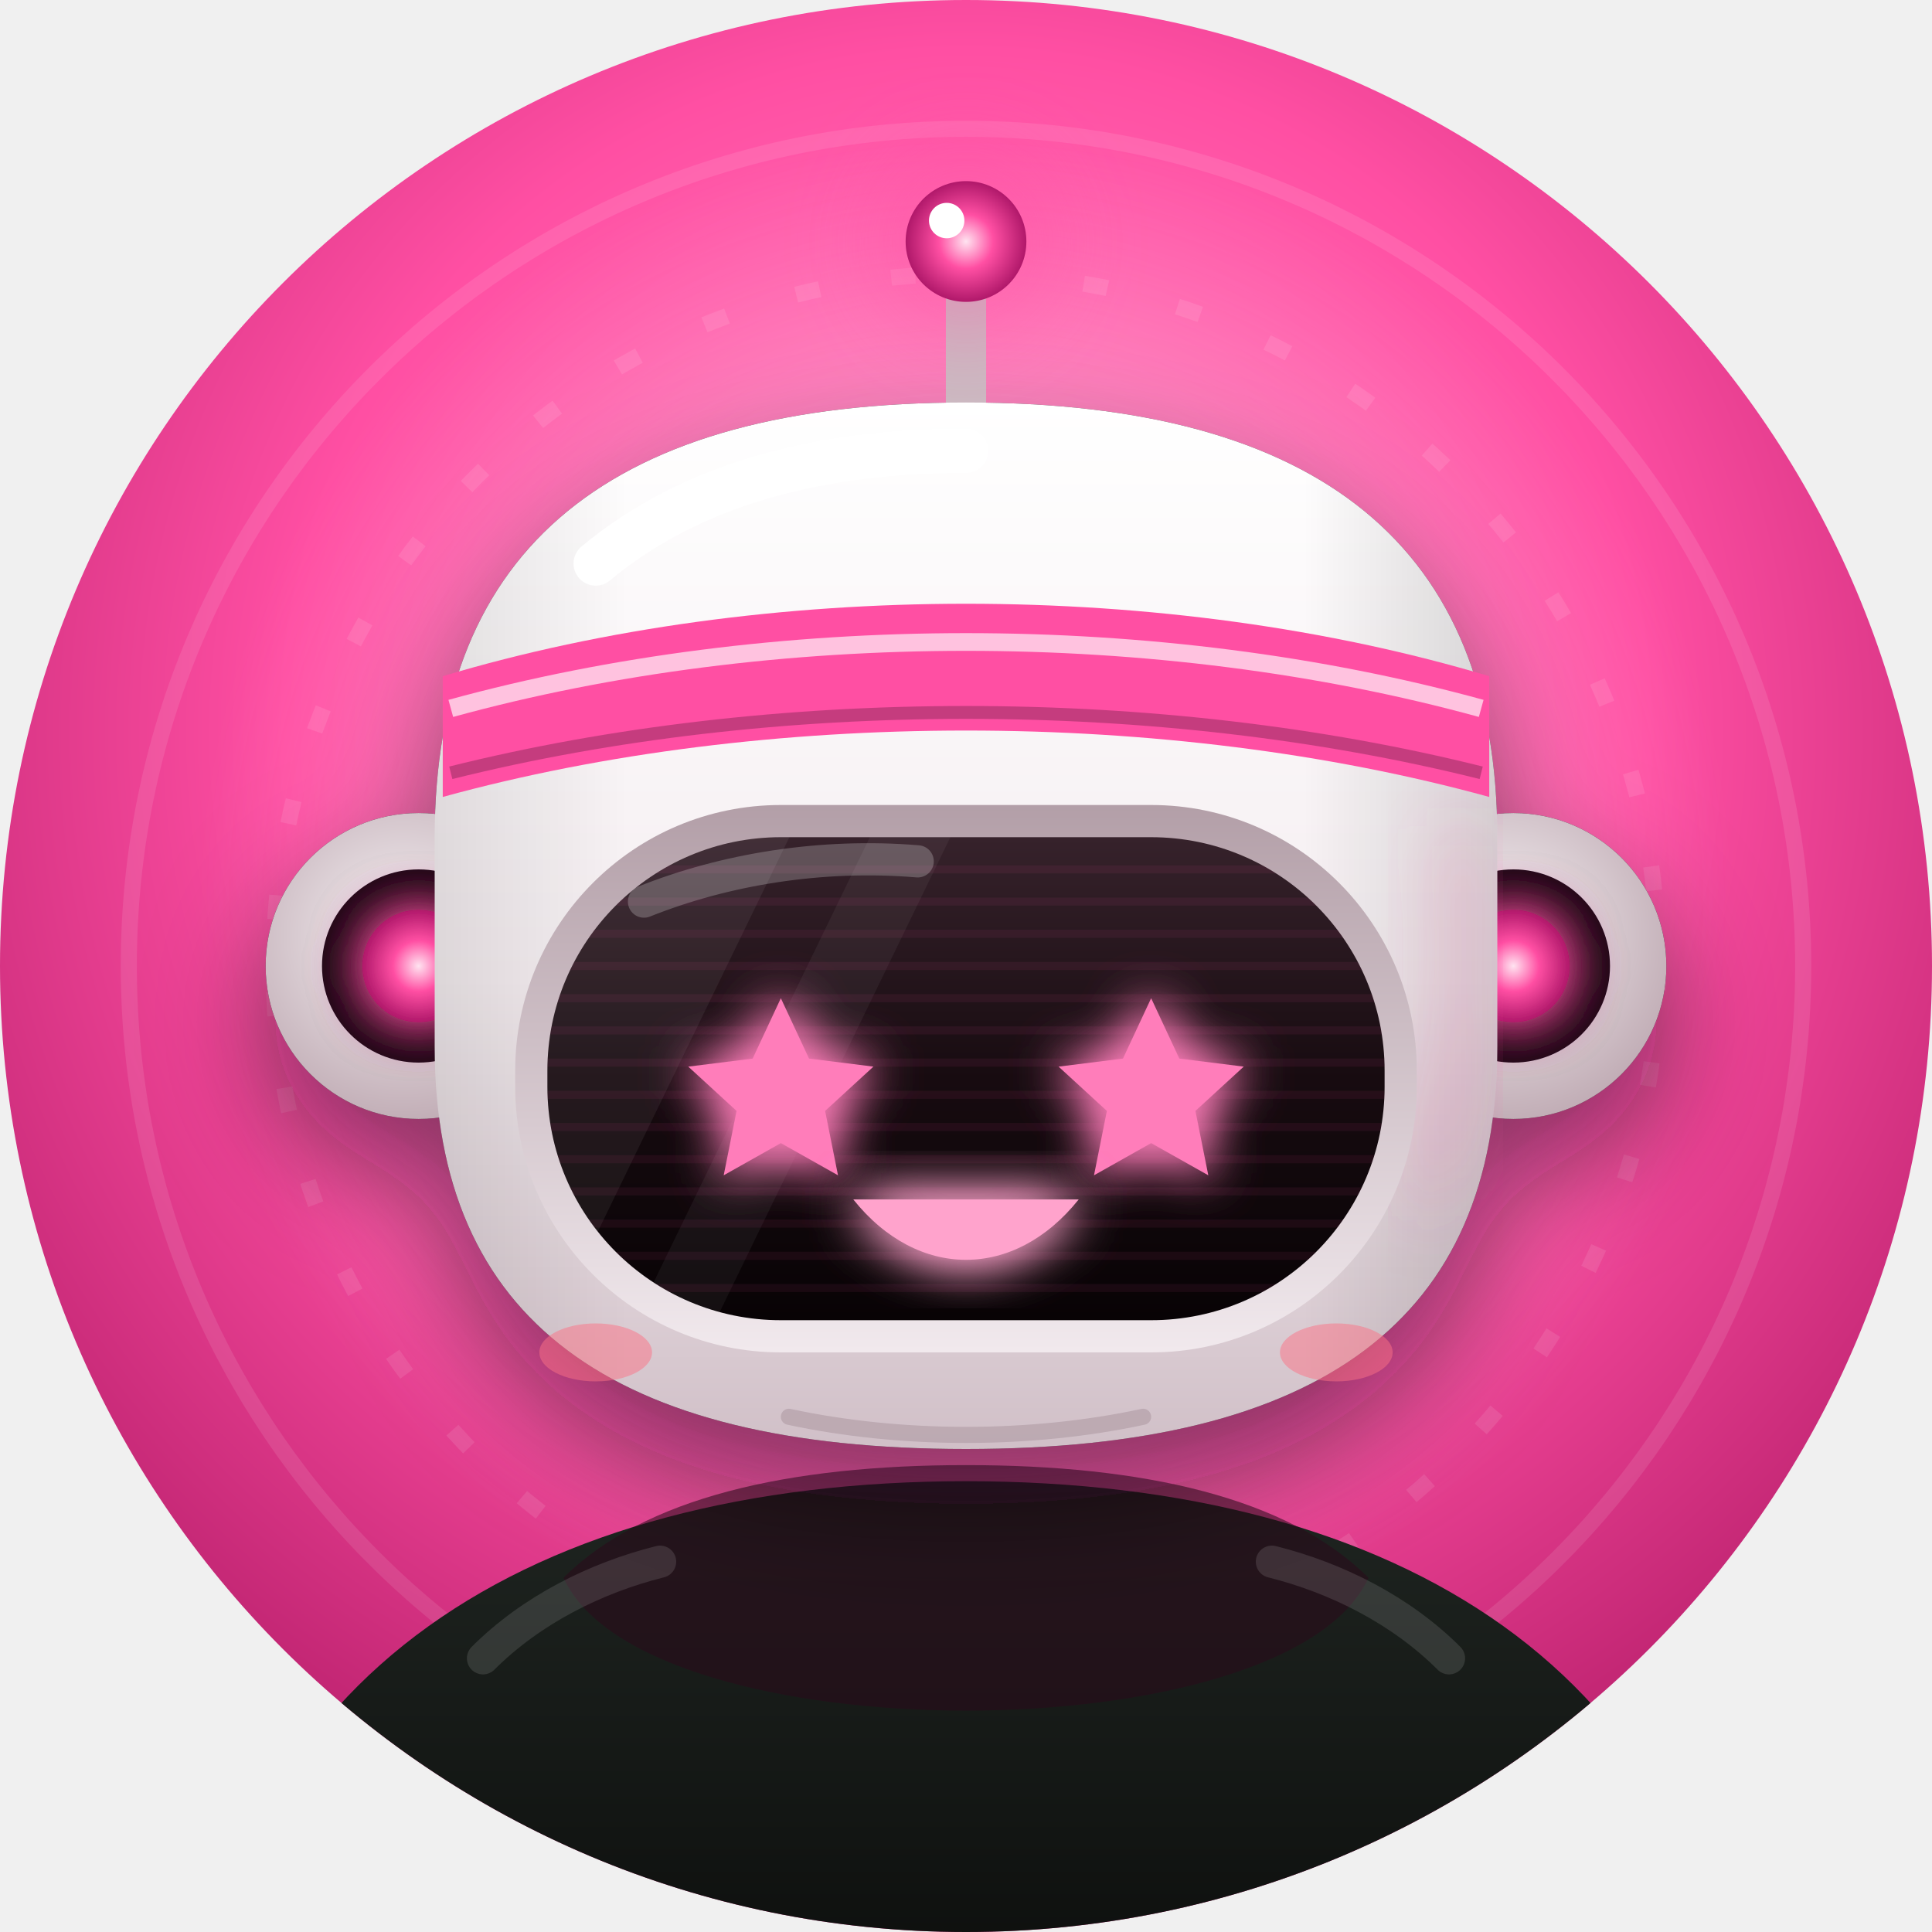
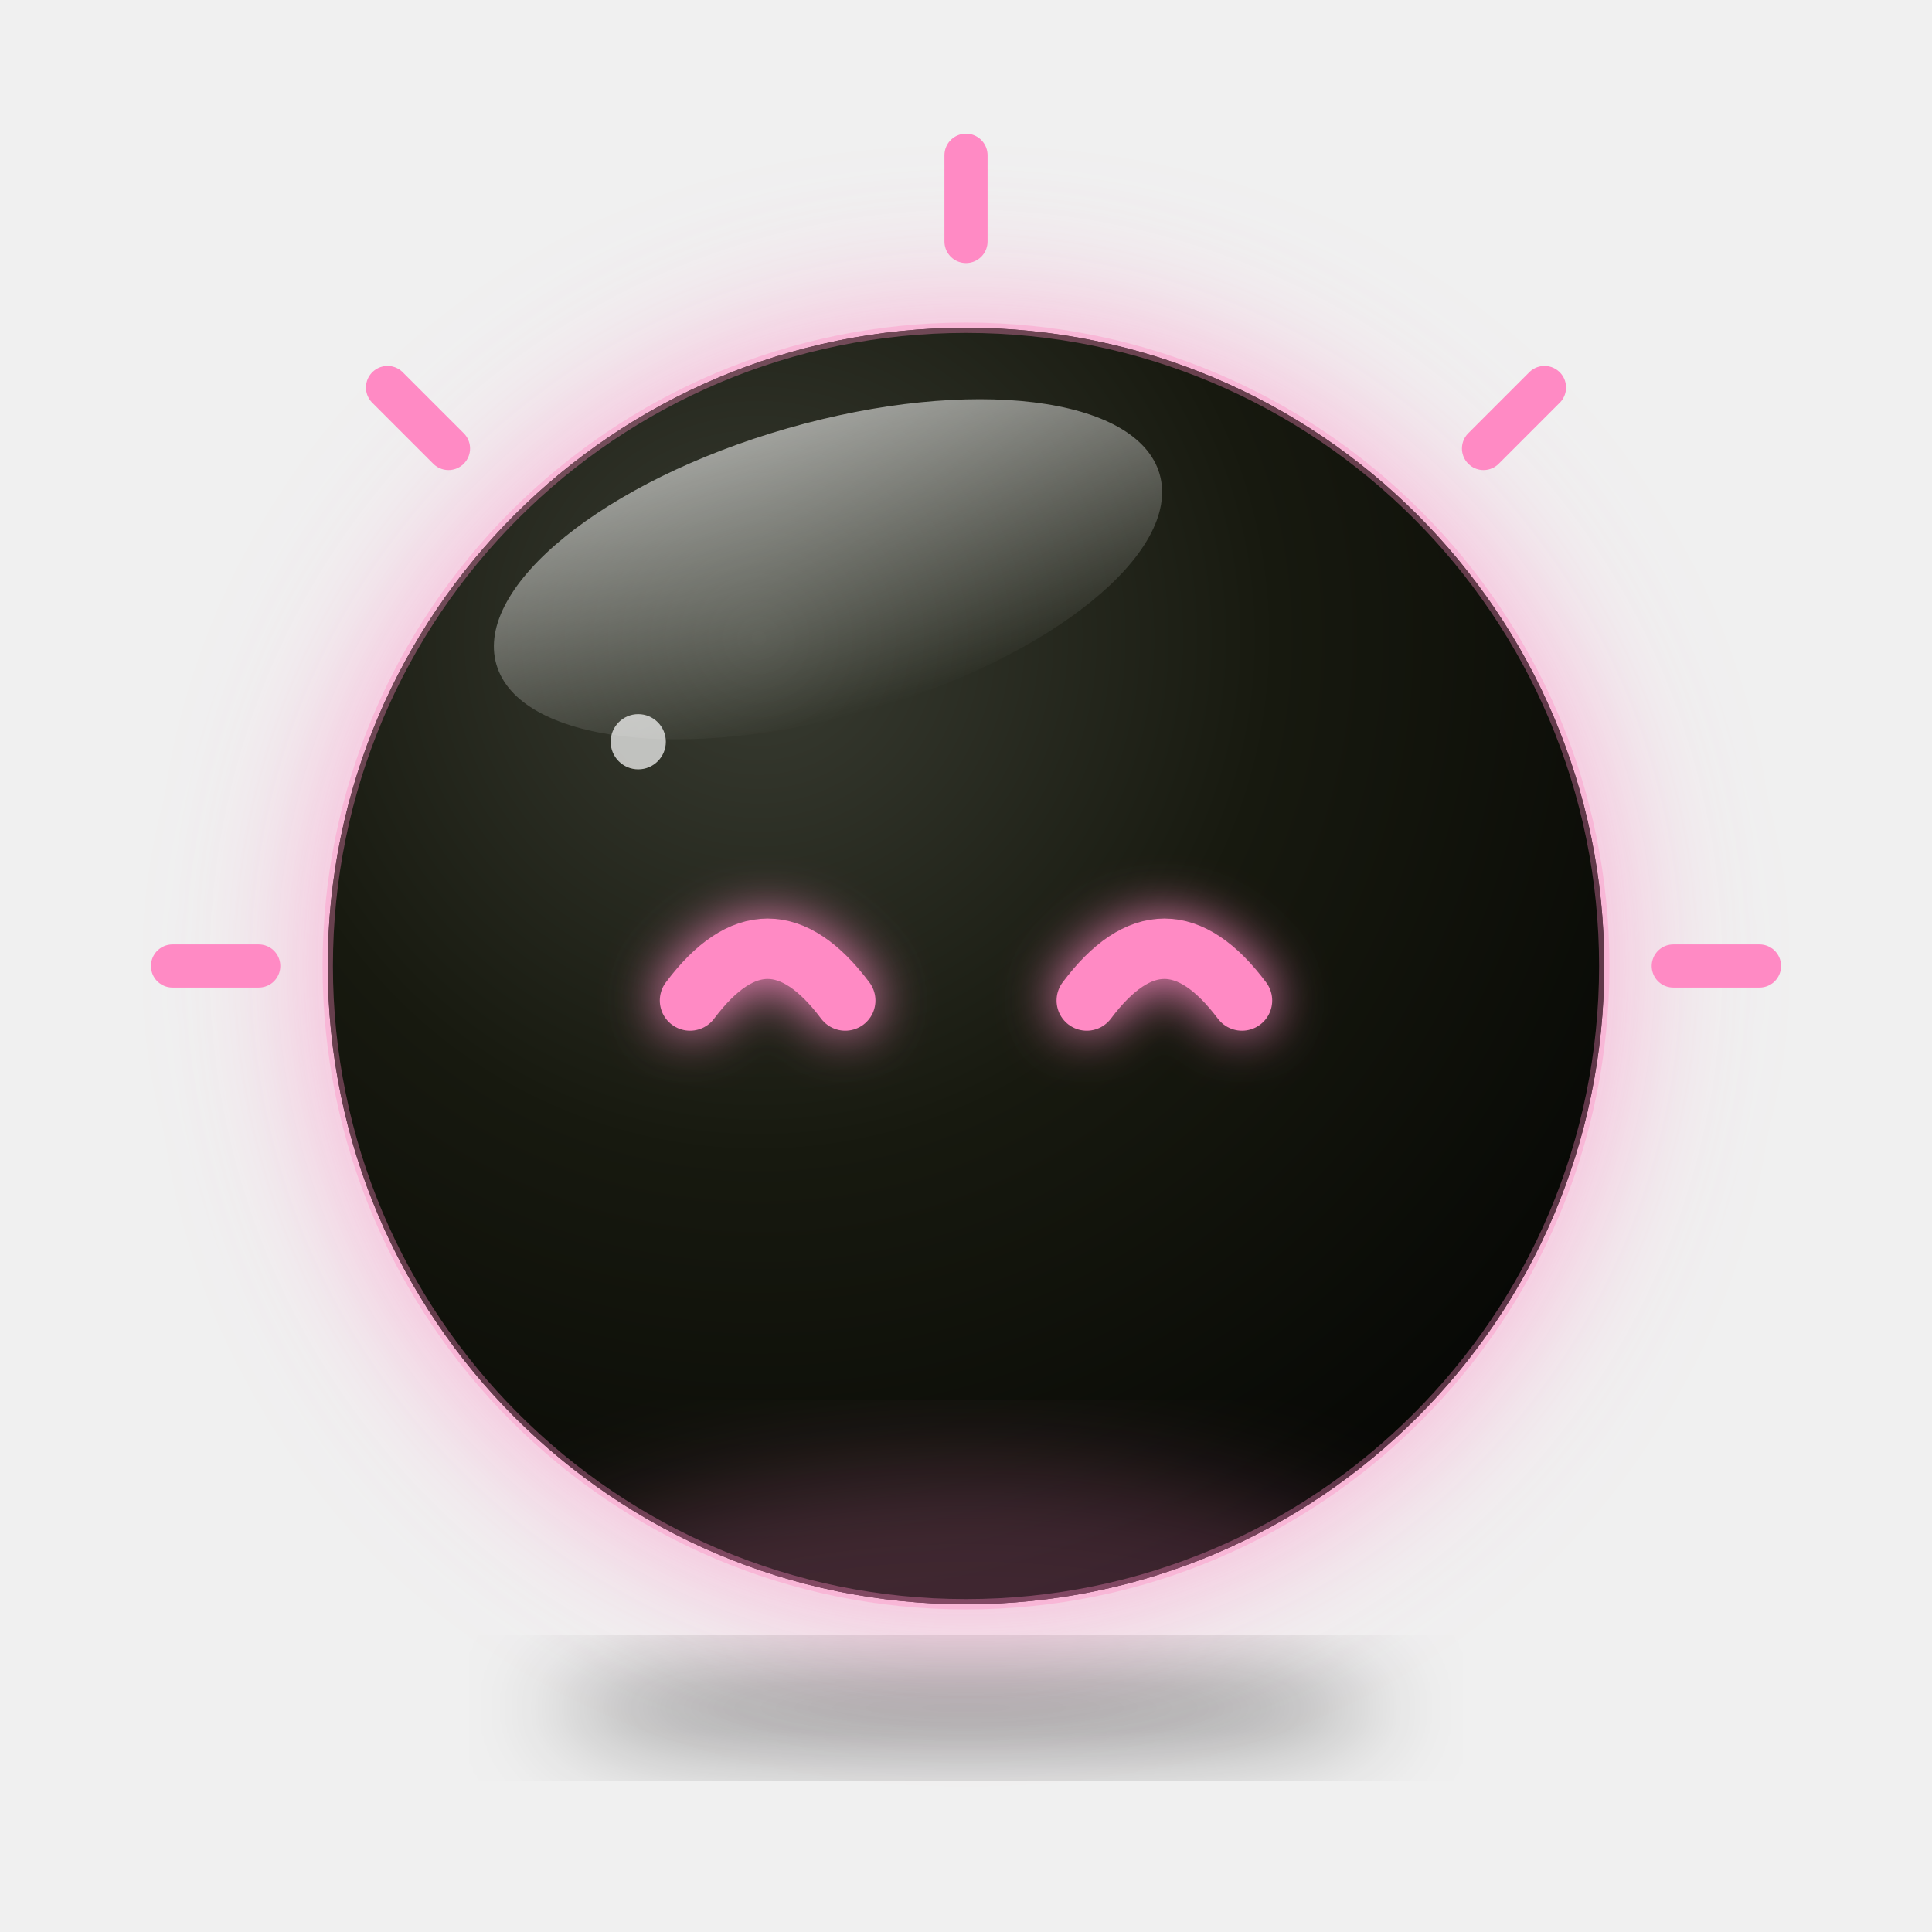
- <svg xmlns="http://www.w3.org/2000/svg" viewBox="0 0 240 240">
+ <svg xmlns="http://www.w3.org/2000/svg" viewBox="-12 -12 224 224" class="max proud cheerx">
+   <style>.max .body{transform-origin:100px 112px;animation:float 4.2s ease-in-out infinite}
+ .max .core{transform-origin:100px 100px;animation:pulse 3.2s ease-in-out infinite}
+ .max .ring{transform-origin:100px 100px;opacity:0;transition:opacity .4s}
+ .max .eyes{transition:transform .35s cubic-bezier(.3,1.4,.5,1)}
+ .max .eye{transform-box:fill-box;transform-origin:center;animation:blink 5s infinite}
+ .max .eye.r{animation-delay:.04s}
+ .max .arc{opacity:0;transition:opacity .2s}
+ .max .pill{transition:opacity .2s}
+ .max .sparks{opacity:0}
+ .max .dots{opacity:0;transition:opacity .3s}
+ .max .shadow{transform-origin:100px 186px;animation:shadow 4.2s ease-in-out infinite}
+ @keyframes float{0%,100%{transform:translateY(0)}50%{transform:translateY(-5px)}}
+ @keyframes shadow{0%,100%{transform:scaleX(1);opacity:.35}50%{transform:scaleX(.86);opacity:.22}}
+ @keyframes pulse{0%,100%{transform:scale(1);opacity:.85}50%{transform:scale(1.08);opacity:1}}
+ @keyframes blink{0%,46%,50%,100%{transform:scaleY(1)}48%{transform:scaleY(.08)}}
+ @keyframes look{0%,30%{transform:translate(0,0)}36%,52%{transform:translate(-7px,1px)}58%,74%{transform:translate(6px,0)}80%,100%{transform:translate(0,0)}}
+ .max.idle .eyes{animation:look 9s ease-in-out infinite}
+ .max.happy .pill,.max.cheer .pill{opacity:0}
+ .max.happy .arc,.max.cheer .arc{opacity:1}
+ .max.happy .eye,.max.cheer .eye{animation:none}
+ .max.wink .eye.l .pill{opacity:0}.max.wink .eye.l .arc{opacity:1}
+ .max.wink .eye.l{animation:none}
+ .max.think .eyes{transform:translate(8px,-9px)}
+ .max.think .eye{animation:none;transform:scaleY(.62)}
+ .max.think .ring{opacity:1;animation:spin 2.2s linear infinite}
+ .max.think .dots{opacity:1}
+ .max.think .dots circle{animation:dot 1.2s ease-in-out infinite}
+ .max.think .dots circle:nth-child(2){animation-delay:.2s}.max.think .dots circle:nth-child(3){animation-delay:.4s}
+ @keyframes spin{to{transform:rotate(360deg)}}
+ @keyframes dot{0%,100%{opacity:.25;transform:translateY(0)}50%{opacity:1;transform:translateY(-4px)}}
+ .max.talk .core{animation:talk .42s ease-in-out infinite}
+ .max.talk .body{animation:talkb .42s ease-in-out infinite}
+ .max.talk .eye{animation:none}
+ @keyframes talk{0%,100%{transform:scale(.94);opacity:.8}50%{transform:scale(1.16);opacity:1}}
+ @keyframes talkb{0%,100%{transform:scale(1)}50%{transform:scale(1.025,.985)}}
+ .max.cheer .body{animation:jump 1.1s cubic-bezier(.3,.6,.4,1) infinite}
+ .max.cheer .shadow{animation:jshadow 1.1s cubic-bezier(.3,.6,.4,1) infinite}
+ .max.cheer .core{animation:pulse .55s ease-in-out infinite}
+ .max.cheer .sparks{opacity:1}
+ .max.cheer .sparks line{animation:spark 1.1s ease-out infinite;transform-origin:100px 100px}
+ @keyframes jump{0%{transform:translateY(0) scale(1.08,.9)}18%{transform:translateY(-4px) scale(.94,1.08)}45%{transform:translateY(-30px) scale(1,1)}72%{transform:translateY(0) scale(1.06,.93)}86%,100%{transform:translateY(0) scale(1,1)}}
+ @keyframes jshadow{0%,72%,100%{transform:scaleX(1);opacity:.35}45%{transform:scaleX(.6);opacity:.12}}
+ @keyframes spark{0%,30%{opacity:0;stroke-dashoffset:18}45%{opacity:1}100%{opacity:0;stroke-dashoffset:-22}}
+ .max .shade{opacity:0}
+ .max .o,.max .chev,.max .zz,.max .wave{opacity:0;transition:opacity .2s}
+ .max .wave{transform-origin:100px 100px}
+ .max.sleepy .eye{animation:none;transform:scaleY(.28) translateY(28px)}
+ .max.sleepy .core{animation:pulse 6s ease-in-out infinite;opacity:.35}
+ .max.sleepy .body{animation:float 7s ease-in-out infinite}
+ .max.sleepy .zz{opacity:1}.max.sleepy .zz text{animation:zz 3s ease-in-out infinite}.max.sleepy .zz text+text{animation-delay:1s}
+ @keyframes zz{0%{opacity:0;transform:translateY(8px)}40%{opacity:1}100%{opacity:0;transform:translateY(-10px)}}
+ .max.strain .pill{opacity:0}.max.strain .chev{opacity:1}.max.strain .eye{animation:none}
+ .max.strain .core{animation:pulse .5s ease-in-out infinite}
+ .max.strain .body{animation:shake .18s linear infinite}
+ @keyframes shake{0%,100%{transform:translate(0,0)}25%{transform:translate(-1.2px,.6px)}75%{transform:translate(1.2px,-.6px)}}
+ .max.proud .pill{opacity:0}.max.proud .arc{opacity:1}.max.proud .eye{animation:none}
+ .max.proud .halo{opacity:.7!important}
+ .max.proud .core{animation:pulse 1.6s ease-in-out infinite}
+ .max.proud .body{animation:nod 2.4s ease-in-out infinite}
+ @keyframes nod{0%,100%{transform:translateY(0) rotate(0)}50%{transform:translateY(-6px) rotate(-3deg)}}
+ .max.surprised .pill{opacity:0}.max.surprised .o{opacity:1}.max.surprised .eye{animation:none}
+ .max.surprised .body{animation:surprise 2.2s ease-in-out infinite}
+ @keyframes surprise{0%,100%{transform:translateY(0) scale(1)}10%{transform:translateY(-10px) scale(1.04)}25%{transform:translateY(0) scale(1)}}
+ .max.listen .wave{opacity:1;animation:wave 1.6s ease-out infinite}
+ .max.listen .eye{animation:none;transform:scaleY(.85)}
+ @keyframes wave{0%{transform:scale(.92);opacity:.7}100%{transform:scale(1.25);opacity:0}}
+ @keyframes tap{0%{transform:scale(.88,1.08)}45%{transform:scale(1.08,.92) translateY(-8px)}100%{transform:scale(1)}}
+ @media (prefers-reduced-motion:reduce){.max *{animation:none!important}}
+ .max.cheerx .sparks{opacity:1}.max.cheerx .sparks line{animation:spark 1.6s ease-out infinite;transform-origin:100px 100px}
+ </style>
  <defs>
-     <radialGradient id="bgc" cx="50%" cy="38%" r="70%">
-       <stop offset="0" stop-color="#FF8EC4" />
-       <stop offset=".5" stop-color="#FF4FA3" />
-       <stop offset="1" stop-color="#A8145F" />
+     <radialGradient id="gBody" gradientUnits="userSpaceOnUse" cx="76" cy="62" r="120">
+       <stop offset="0" stop-color="#3A3D33" />
+       <stop offset=".5" stop-color="#17190F" />
+       <stop offset="1" stop-color="#070805" />
    </radialGradient>
-     <radialGradient id="haloc" cx="50%" cy="50%" r="50%">
-       <stop offset="0" stop-color="#FFE0EF" stop-opacity=".55" />
-       <stop offset="1" stop-color="#FFE0EF" stop-opacity="0" />
+     <radialGradient id="gBody2" cx="50%" cy="50%" r="50%">
+       <stop offset=".86" stop-color="#0B0C08" />
+       <stop offset="1" stop-color="#0B0C08" />
    </radialGradient>
-     <linearGradient id="headc" x1="0" y1="0" x2="0" y2="1">
-       <stop offset="0" stop-color="#FFFFFF" />
-       <stop offset=".55" stop-color="#F5EEF1" />
-       <stop offset="1" stop-color="#D0BFC7" />
+     <radialGradient id="gCore" cx="50%" cy="55%" r="50%">
+       <stop offset="0" stop-color="#FF8AC4" stop-opacity=".95" />
+       <stop offset=".45" stop-color="#FF8AC4" stop-opacity=".35" />
+       <stop offset="1" stop-color="#FF8AC4" stop-opacity="0" />
+     </radialGradient>
+     <radialGradient id="gHalo" cx="50%" cy="50%" r="50%">
+       <stop offset=".6" stop-color="#FF8AC4" stop-opacity=".0" />
+       <stop offset=".78" stop-color="#FF8AC4" stop-opacity=".28" />
+       <stop offset="1" stop-color="#FF8AC4" stop-opacity="0" />
+     </radialGradient>
+     <radialGradient id="gShade" gradientUnits="userSpaceOnUse" cx="78" cy="64" r="130">
+       <stop offset=".35" stop-color="#000" stop-opacity="0" />
+       <stop offset="1" stop-color="#000" stop-opacity=".45" />
+     </radialGradient>
+     <linearGradient id="gGloss" x1="0" y1="0" x2="0" y2="1">
+       <stop offset="0" stop-color="#fff" stop-opacity=".55" />
+       <stop offset="1" stop-color="#fff" stop-opacity="0" />
    </linearGradient>
-     <linearGradient id="headSidec" x1="0" y1="0" x2="1" y2="0">
-       <stop offset="0" stop-color="#000" stop-opacity=".10" />
-       <stop offset=".18" stop-color="#000" stop-opacity="0" />
-       <stop offset=".82" stop-color="#000" stop-opacity="0" />
-       <stop offset="1" stop-color="#000" stop-opacity=".14" />
+     <linearGradient id="gRing" x1="0" y1="0" x2="1" y2="1">
+       <stop offset="0" stop-color="#FF8AC4" stop-opacity="0" />
+       <stop offset=".5" stop-color="#FF8AC4" stop-opacity=".9" />
+       <stop offset="1" stop-color="#FF8AC4" stop-opacity="0" />
    </linearGradient>
-     <linearGradient id="visorc" x1="0" y1="0" x2="0" y2="1">
-       <stop offset="0" stop-color="#36222B" />
-       <stop offset=".5" stop-color="#170B10" />
-       <stop offset="1" stop-color="#080305" />
-     </linearGradient>
-     <linearGradient id="bezelc" x1="0" y1="0" x2="0" y2="1">
-       <stop offset="0" stop-color="#B39FA8" />
-       <stop offset="1" stop-color="#F1E9ED" />
-     </linearGradient>
-     <linearGradient id="hoodc" x1="0" y1="0" x2="0" y2="1">
-       <stop offset="0" stop-color="#1F2521" />
-       <stop offset="1" stop-color="#0A0B0A" />
-     </linearGradient>
-     <linearGradient id="bandc" x1="0" y1="0" x2="0" y2="1">
-       <stop offset="0" stop-color="#FF4FA3" />
-       <stop offset="1" stop-color="#FF4FA3" />
-     </linearGradient>
-     <linearGradient id="goldc" x1="0" y1="0" x2="1" y2="1">
-       <stop offset="0" stop-color="#FEF9C3" />
-       <stop offset=".45" stop-color="#FACC15" />
-       <stop offset="1" stop-color="#92400E" />
-     </linearGradient>
-     <radialGradient id="earc" cx="45%" cy="40%" r="65%">
-       <stop offset="0" stop-color="#F7F3F5" />
-       <stop offset="1" stop-color="#BEA9B2" />
-     </radialGradient>
-     <radialGradient id="ledc" cx="50%" cy="50%" r="50%">
-       <stop offset="0" stop-color="#FFE3F0" />
-       <stop offset=".45" stop-color="#FF4FA3" />
-       <stop offset="1" stop-color="#B0186A" />
-     </radialGradient>
-     <filter id="glowc" x="-80%" y="-80%" width="260%" height="260%">
+     <filter id="fGlow" x="-50%" y="-50%" width="200%" height="200%">
      <feGaussianBlur stdDeviation="3.2" result="b" />
      <feMerge>
-         <feMergeNode in="b" />
        <feMergeNode in="b" />
        <feMergeNode in="SourceGraphic" />
      </feMerge>
    </filter>
-     <filter id="softc" x="-50%" y="-50%" width="200%" height="200%">
-       <feGaussianBlur stdDeviation="5" />
+     <filter id="fSoft">
+       <feGaussianBlur stdDeviation="6" />
    </filter>
-     <filter id="shc" x="-30%" y="-30%" width="160%" height="170%">
-       <feDropShadow dx="0" dy="7" stdDeviation="7" flood-color="#1A0510" flood-opacity=".55" />
+     <filter id="fHalo" x="-40%" y="-40%" width="180%" height="180%">
+       <feGaussianBlur stdDeviation="9" />
    </filter>
-     <clipPath id="clipc">
-       <circle cx="120" cy="120" r="120" />
-     </clipPath>
-     <clipPath id="vclipc">
-       <rect x="68" y="104" width="104" height="60" rx="29" />
+     <clipPath id="cOrb">
+       <circle cx="100" cy="100" r="74" />
    </clipPath>
  </defs>
-   <circle cx="120" cy="120" r="120" fill="url(#bgc)" />
-   <g clip-path="url(#clipc)">
-     <circle cx="120" cy="112" r="96" fill="url(#haloc)" />
-     <g opacity=".10" stroke="#fff" stroke-width="2">
-       <circle cx="120" cy="120" r="104" fill="none" />
-       <circle cx="120" cy="120" r="86" fill="none" stroke-dasharray="3 9" />
+   <ellipse class="shadow" cx="100" cy="186" rx="48" ry="7" fill="#000" opacity=".35" filter="url(#fSoft)" />
+   <g class="body">
+     <circle cx="100" cy="100" r="74" class="halo" fill="#FF8AC4" opacity=".4" filter="url(#fHalo)" />
+     <circle cx="100" cy="100" r="74" class="base" fill="#0B0C08" />
+     <g clip-path="url(#cOrb)">
+       <circle class="core" cx="100" cy="112" r="70" fill="url(#gCore)" filter="url(#fSoft)" />
+       <rect class="bodyg" x="0" y="0" width="200" height="200" fill="url(#gBody)" />
+       <rect class="shade" x="0" y="0" width="200" height="200" fill="url(#gShade)" />
+       <ellipse class="bglow" cx="100" cy="196" rx="70" ry="38" fill="#FF8AC4" opacity=".22" filter="url(#fSoft)" />
+       <ellipse cx="84" cy="54" rx="40" ry="17" fill="url(#gGloss)" transform="rotate(-16 84 54)" />
+       <circle cx="62" cy="74" r="3.2" fill="#fff" opacity=".7" />
    </g>
-     <path d="M24 256c4-48 42-72 96-72s92 24 96 72z" fill="url(#hoodc)" />
-     <path d="M70 196c10 22 90 22 100 0c-10-10-28-14-50-14s-40 4-50 14z" fill="#2A0A1A" opacity=".55" />
-     <path fill="none" d="M60 206c6-6 14-10 22-12M180 206c-6-6-14-10-22-12" stroke="#fff" stroke-opacity=".12" stroke-width="4" stroke-linecap="round" />
+     <circle class="ring" cx="100" cy="100" r="82" fill="none" stroke="url(#gRing)" stroke-width="3" stroke-linecap="round" stroke-dasharray="120 400" />
+     <circle cx="100" cy="100" r="74" class="rim" fill="none" stroke="#FF8AC4" stroke-opacity=".35" stroke-width="1.2" />
+     <g class="eyes" filter="url(#fGlow)">
+       <g class="eye l">
+         <rect class="pill" x="69" y="86" width="16" height="30" rx="8" fill="#FF8AC4" />
+         <circle class="o" cx="77" cy="100" r="11" fill="none" stroke="#FF8AC4" stroke-width="6" />
+         <path class="chev" d="M70 92 L84 101 L70 110" fill="none" stroke="#FF8AC4" stroke-width="7" stroke-linecap="round" stroke-linejoin="round" />
+         <path class="arc" d="M68 104 Q77 92 86 104" fill="none" stroke="#FF8AC4" stroke-width="7" stroke-linecap="round" />
+       </g>
+       <g class="eye r">
+         <rect class="pill" x="115" y="86" width="16" height="30" rx="8" fill="#FF8AC4" />
+         <circle class="o" cx="123" cy="100" r="11" fill="none" stroke="#FF8AC4" stroke-width="6" />
+         <path class="chev" d="M130 92 L116 101 L130 110" fill="none" stroke="#FF8AC4" stroke-width="7" stroke-linecap="round" stroke-linejoin="round" />
+         <path class="arc" d="M114 104 Q123 92 132 104" fill="none" stroke="#FF8AC4" stroke-width="7" stroke-linecap="round" />
+       </g>
+     </g>
+     <g class="zz" fill="#FF8AC4" font-family="Heebo,sans-serif" font-weight="800">
+       <text x="150" y="52" font-size="18">z</text>
+       <text x="166" y="34" font-size="24">z</text>
+     </g>
+     <circle class="wave" cx="100" cy="100" r="80" fill="none" stroke="#FF8AC4" stroke-width="2.5" />
+     <g class="dots" fill="#FF8AC4">
+       <circle cx="150" cy="40" r="4" />
+       <circle cx="163" cy="30" r="5" />
+       <circle cx="178" cy="18" r="6" />
+     </g>
  </g>
-   <g filter="url(#shc)" opacity=".9">
-     <circle cx="52" cy="120" r="19" fill="#2A0A1A" />
-     <circle cx="188" cy="120" r="19" fill="#2A0A1A" />
-     <path d="M120 50c-44 0-66 18-66 54v26c0 34 22 50 66 50s66-16 66-50v-26c0-36-22-54-66-54z" fill="#2A0A1A" />
-   </g>
-   <g>
-     <path fill="none" d="M120 54v-18" stroke="#CBB9C1" stroke-width="5" stroke-linecap="round" />
-     <circle cx="120" cy="30" r="12" fill="#FF4FA3" opacity=".35" filter="url(#softc)" />
-     <circle cx="120" cy="30" r="7.5" fill="url(#ledc)" />
-     <circle cx="117.6" cy="27.4" r="2.2" fill="#fff" />
-     <g>
-       <circle cx="52" cy="120" r="19" fill="url(#earc)" />
-       <circle cx="52" cy="120" r="12" fill="#1A0A12" />
-       <circle cx="52" cy="120" r="7" fill="url(#ledc)" filter="url(#glowc)" />
-       <circle cx="188" cy="120" r="19" fill="url(#earc)" />
-       <circle cx="188" cy="120" r="12" fill="#1A0A12" />
-       <circle cx="188" cy="120" r="7" fill="url(#ledc)" filter="url(#glowc)" />
-     </g>
-     <path d="M120 50c-44 0-66 18-66 54v26c0 34 22 50 66 50s66-16 66-50v-26c0-36-22-54-66-54z" fill="url(#headc)" />
-     <path d="M120 50c-44 0-66 18-66 54v26c0 34 22 50 66 50s66-16 66-50v-26c0-36-22-54-66-54z" fill="url(#headSidec)" />
-     <path fill="none" d="M74 70c12-10 28-14 46-14" stroke="#fff" stroke-width="5.5" stroke-linecap="round" />
-     <path d="M182 104c2 14 2 30-6 44" stroke="#FF4FA3" stroke-opacity=".5" stroke-width="3" stroke-linecap="round" fill="none" filter="url(#softc)" />
-     <path d="M55 84c40-12 90-12 130 0v15c-40-11-90-11-130 0z" fill="url(#bandc)" />
-     <path d="M56 88c40-11 88-11 128 0" stroke="#fff" stroke-opacity=".65" stroke-width="2.2" fill="none" />
-     <path d="M56 96c40-10 88-10 128 0" stroke="#1A0510" stroke-opacity=".25" stroke-width="1.6" fill="none" />
-     <rect x="64" y="100" width="112" height="68" rx="33" fill="url(#bezelc)" />
-     <rect x="68" y="104" width="104" height="60" rx="29" fill="url(#visorc)" />
-     <g clip-path="url(#vclipc)">
-       <path d="M60 100l40 0-34 70h-12z" fill="#fff" opacity=".06" />
-       <path d="M110 100h10l-34 70h-10z" fill="#fff" opacity=".05" />
-       <g opacity=".07" stroke="#FF4FA3">
-         <path d="M68 108h104" />
-         <path d="M68 112h104" />
-         <path d="M68 116h104" />
-         <path d="M68 120h104" />
-         <path d="M68 124h104" />
-         <path d="M68 128h104" />
-         <path d="M68 132h104" />
-         <path d="M68 136h104" />
-         <path d="M68 140h104" />
-         <path d="M68 144h104" />
-         <path d="M68 148h104" />
-         <path d="M68 152h104" />
-         <path d="M68 156h104" />
-         <path d="M68 160h104" />
-       </g>
-       <g filter="url(#glowc)" fill="#FF7DBA">
-         <path d="M97 124l3.5 7.5 8 1-6 5.5 1.6 8-7.1-4-7.1 4 1.6-8-6-5.5 8-1z" />
-         <path d="M143 124l3.5 7.5 8 1-6 5.5 1.6 8-7.1-4-7.1 4 1.6-8-6-5.5 8-1z" />
-       </g>
-       <path d="M106 149c8 10 20 10 28 0z" fill="#FFA3CC" filter="url(#glowc)" />
-     </g>
-     <path fill="none" d="M80 112c10-4 22-6 34-5" stroke="#fff" stroke-opacity=".22" stroke-width="4" stroke-linecap="round" />
-     <ellipse cx="74" cy="168" rx="7" ry="3.6" fill="#FB7185" opacity=".5" />
-     <ellipse cx="166" cy="168" rx="7" ry="3.6" fill="#FB7185" opacity=".5" />
-     <path d="M98 176c14 3 30 3 44 0" stroke="#B39FA8" stroke-width="2" stroke-linecap="round" fill="none" opacity=".7" />
+   <g class="sparks" stroke="#FF8AC4" stroke-width="5" stroke-linecap="round" stroke-dasharray="10 40">
+     <line x1="100" y1="16" x2="100" y2="-8" />
+     <line x1="160" y1="40" x2="178" y2="22" />
+     <line x1="40" y1="40" x2="22" y2="22" />
+     <line x1="182" y1="100" x2="200" y2="100" />
+     <line x1="18" y1="100" x2="0" y2="100" />
  </g>
</svg>
